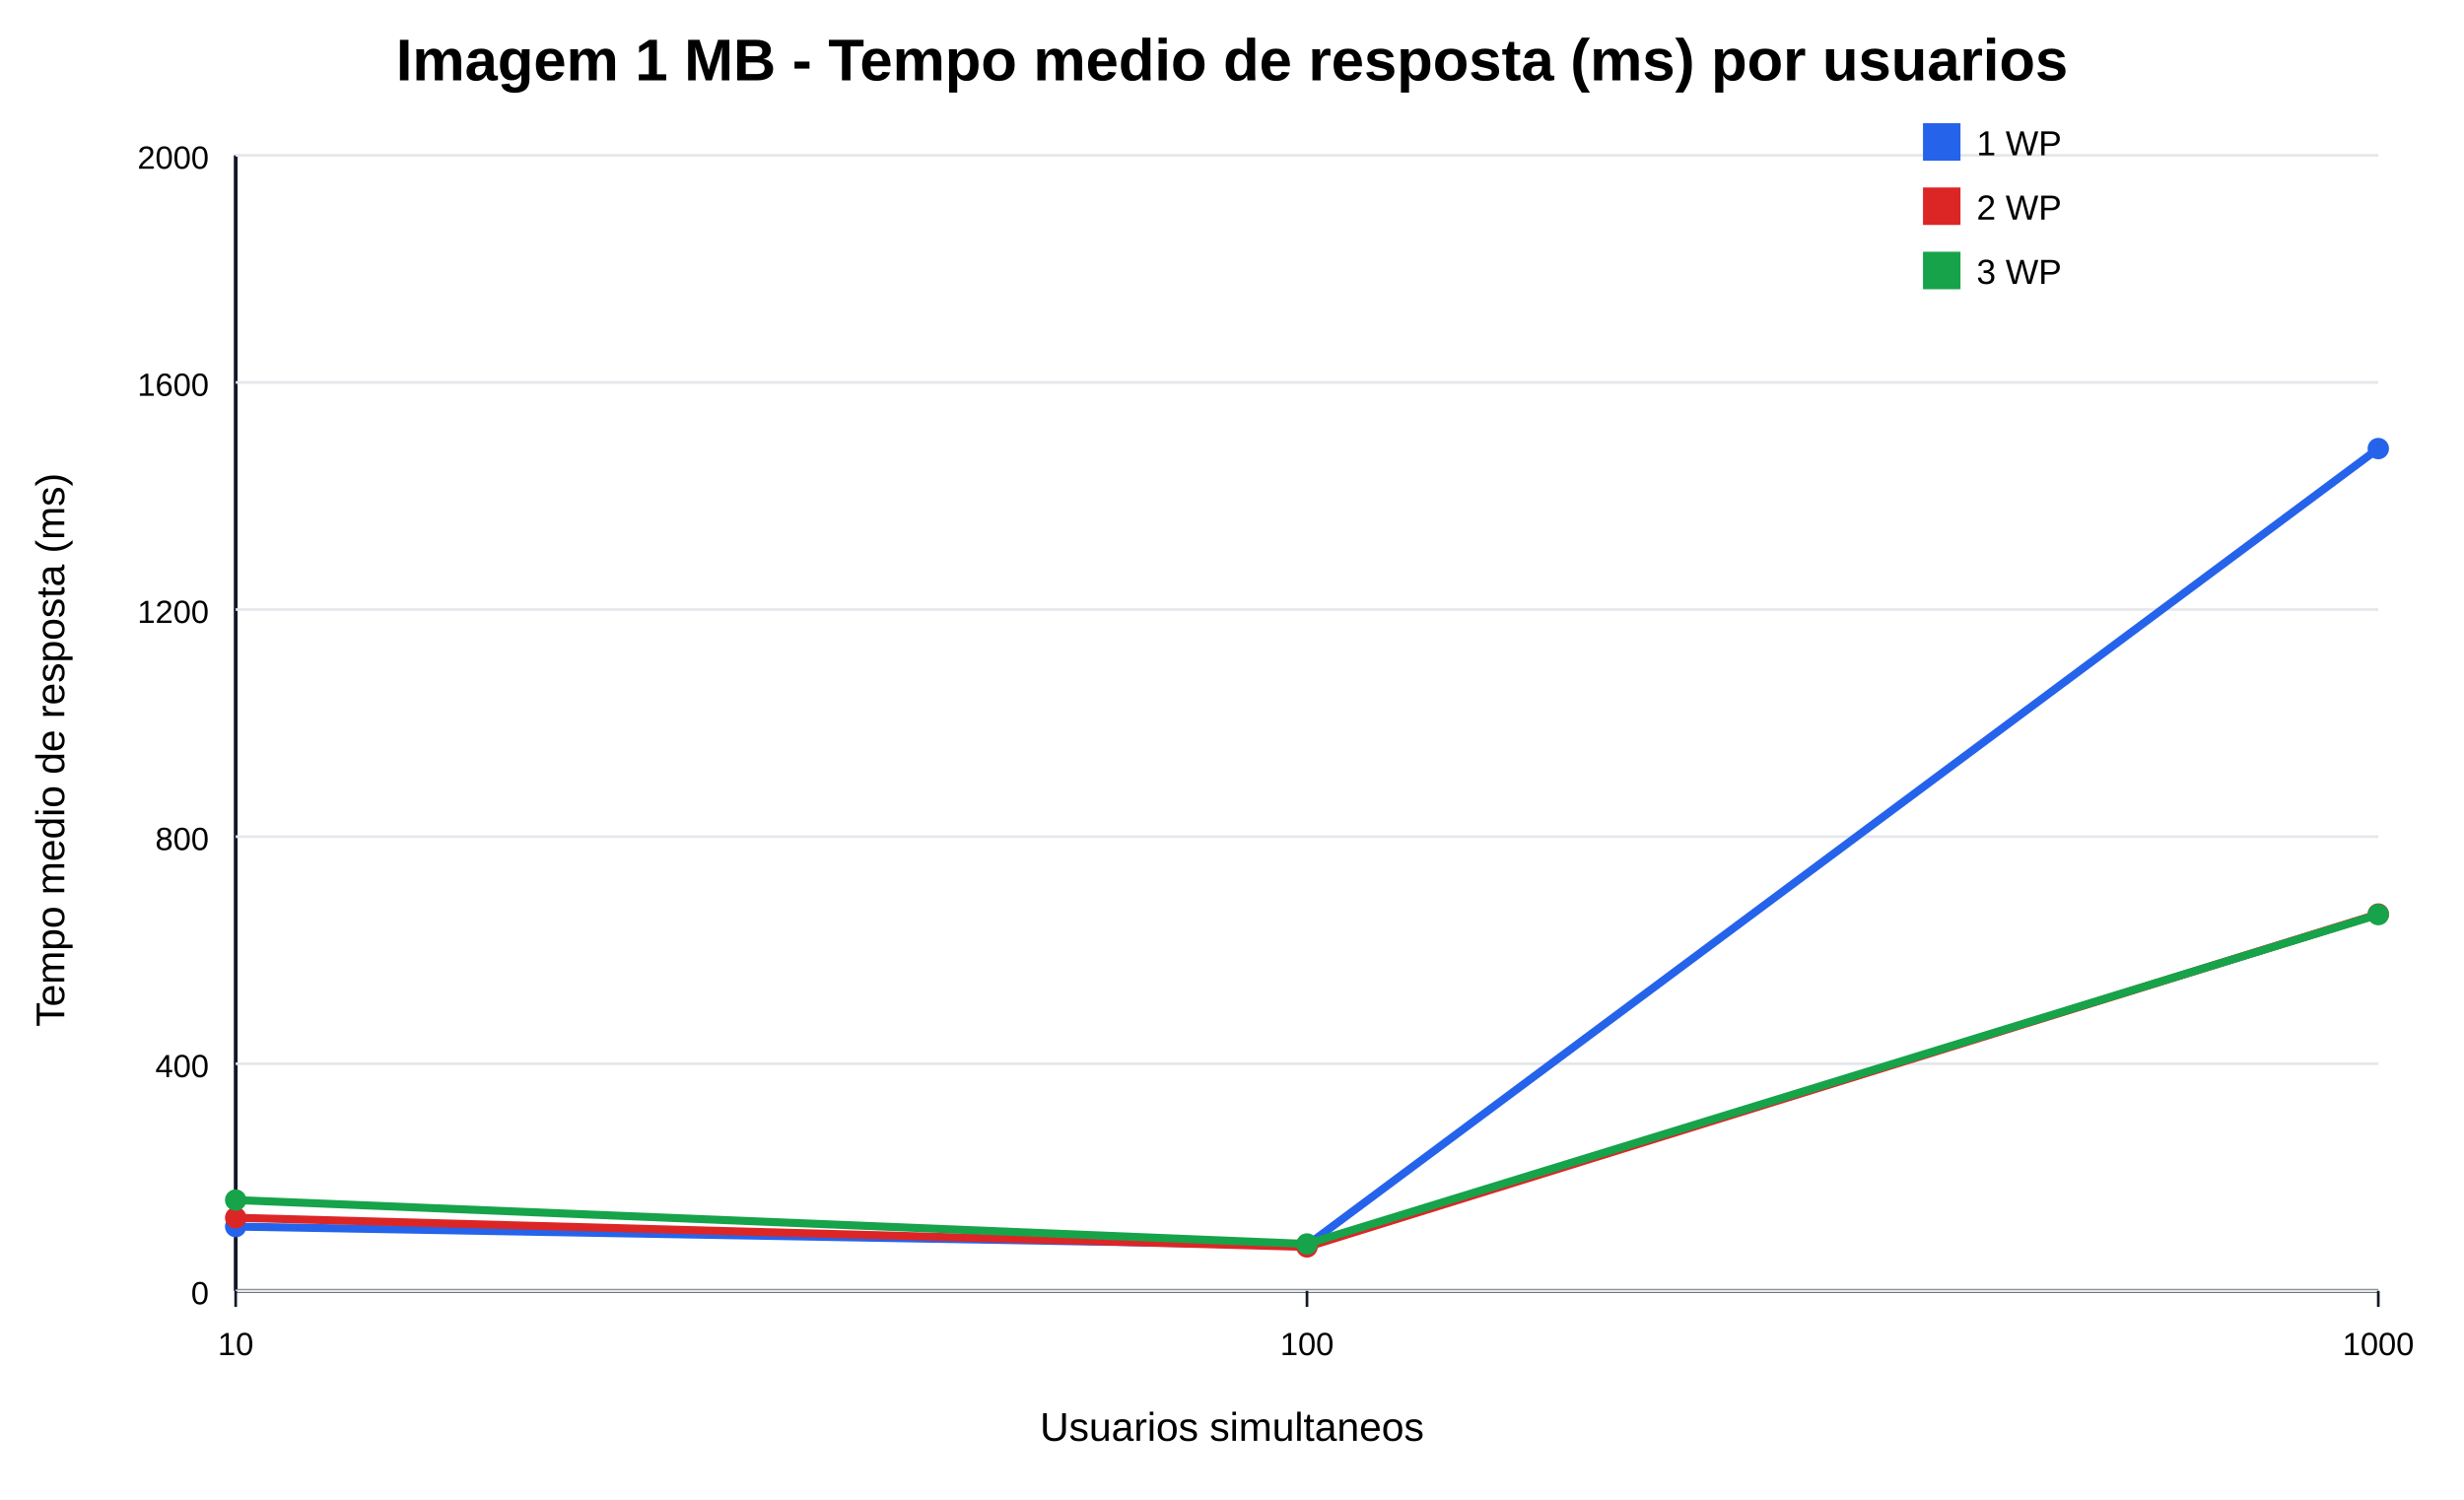
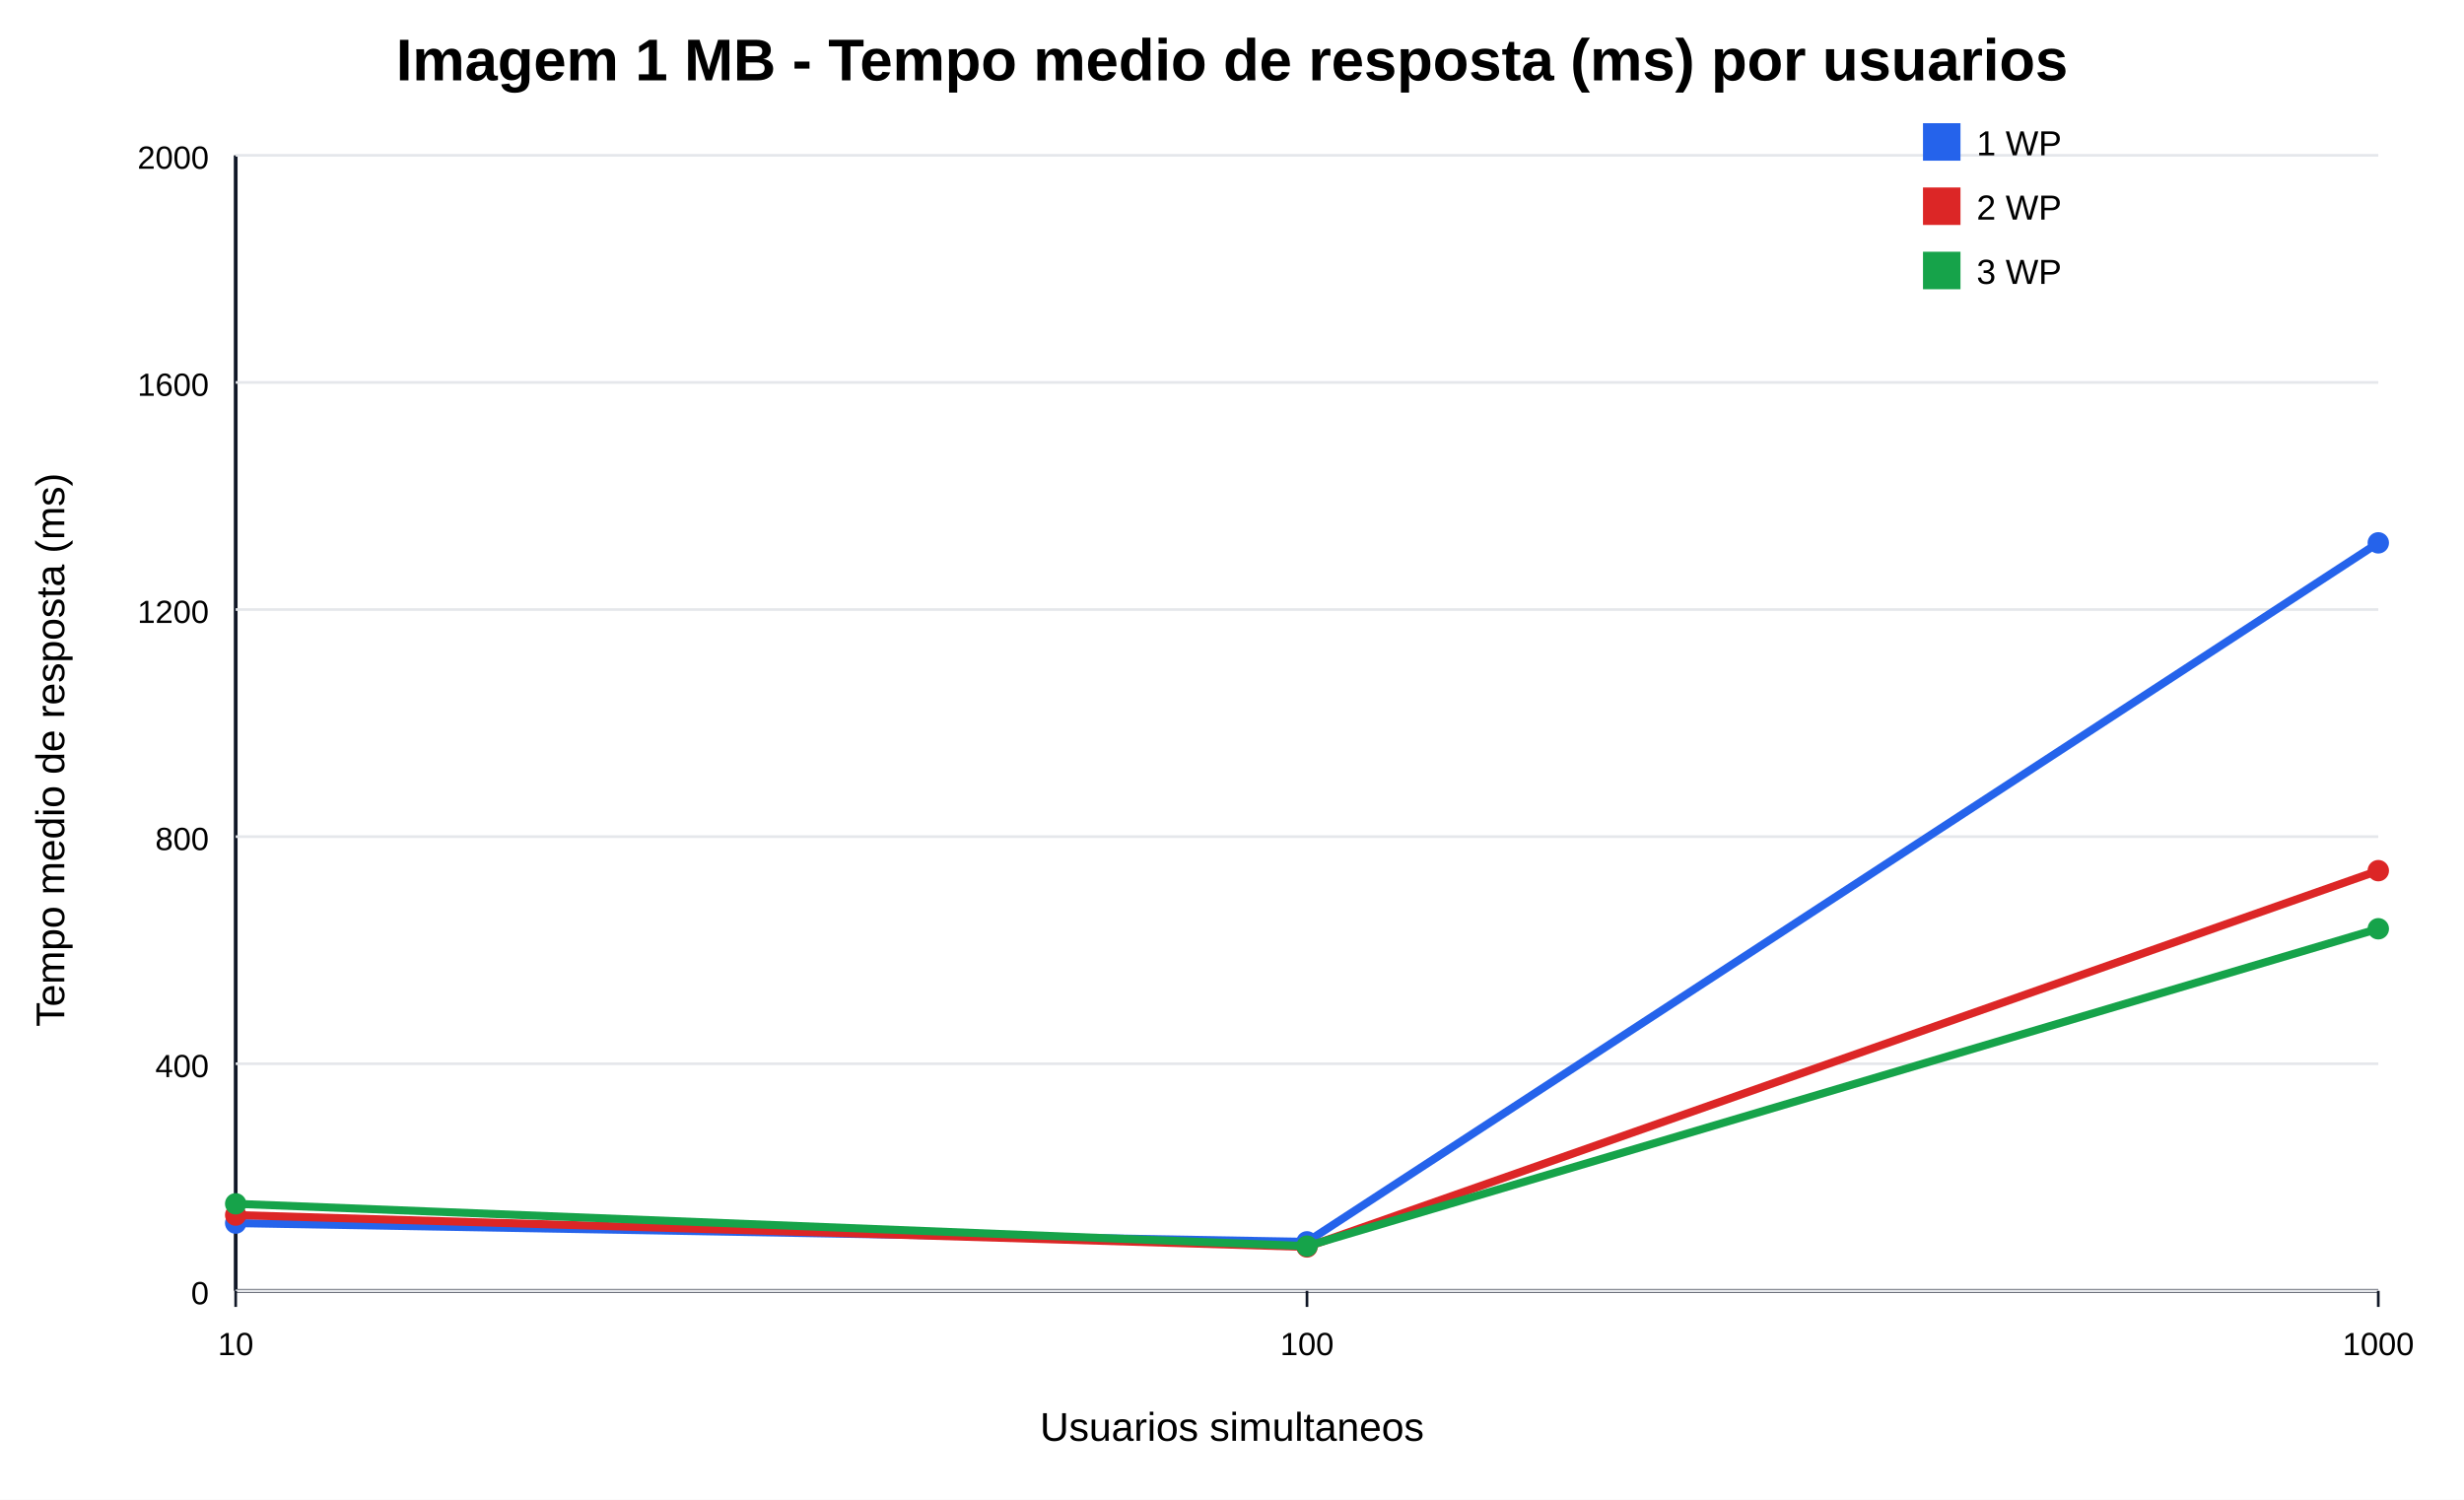
<svg xmlns="http://www.w3.org/2000/svg" width="920" height="560" viewBox="0 0 920 560">
  <rect width="100%" height="100%" fill="#ffffff" />
  <text x="460.0" y="30" text-anchor="middle" font-family="Arial" font-size="22" font-weight="700">Imagem 1 MB - Tempo medio de resposta (ms) por usuarios</text>
  <text x="460.0" y="538" text-anchor="middle" font-family="Arial" font-size="15">Usuarios simultaneos</text>
  <text transform="translate(24 280.0) rotate(-90)" text-anchor="middle" font-family="Arial" font-size="15">Tempo medio de resposta (ms)</text>
  <line x1="88" y1="482" x2="888" y2="482" stroke="#111827" stroke-width="1.4" />
  <line x1="88" y1="58" x2="88" y2="482" stroke="#111827" stroke-width="1.4" />
  <line x1="88" y1="482.0" x2="888" y2="482.0" stroke="#e5e7eb" />
  <text x="78" y="487.0" text-anchor="end" font-family="Arial" font-size="12">0</text>
  <line x1="88" y1="397.2" x2="888" y2="397.2" stroke="#e5e7eb" />
  <text x="78" y="402.2" text-anchor="end" font-family="Arial" font-size="12">400</text>
  <line x1="88" y1="312.4" x2="888" y2="312.4" stroke="#e5e7eb" />
  <text x="78" y="317.4" text-anchor="end" font-family="Arial" font-size="12">800</text>
  <line x1="88" y1="227.6" x2="888" y2="227.6" stroke="#e5e7eb" />
  <text x="78" y="232.6" text-anchor="end" font-family="Arial" font-size="12">1200</text>
  <line x1="88" y1="142.8" x2="888" y2="142.8" stroke="#e5e7eb" />
  <text x="78" y="147.8" text-anchor="end" font-family="Arial" font-size="12">1600</text>
  <line x1="88" y1="58.0" x2="888" y2="58.0" stroke="#e5e7eb" />
  <text x="78" y="63.0" text-anchor="end" font-family="Arial" font-size="12">2000</text>
  <line x1="88.0" y1="482" x2="88.0" y2="488" stroke="#111827" />
  <text x="88.0" y="506" text-anchor="middle" font-family="Arial" font-size="12">10</text>
  <line x1="488.0" y1="482" x2="488.0" y2="488" stroke="#111827" />
  <text x="488.0" y="506" text-anchor="middle" font-family="Arial" font-size="12">100</text>
  <line x1="888.0" y1="482" x2="888.0" y2="488" stroke="#111827" />
  <text x="888.0" y="506" text-anchor="middle" font-family="Arial" font-size="12">1000</text>
-   <polyline fill="none" stroke="#2563eb" stroke-width="3" points="88.0,458.0 488.0,465.0 888.0,167.5" />
-   <circle cx="88.0" cy="458.0" r="4" fill="#2563eb" />
-   <circle cx="488.0" cy="465.0" r="4" fill="#2563eb" />
-   <circle cx="888.0" cy="167.5" r="4" fill="#2563eb" />
+   <polyline fill="none" stroke="#2563eb" stroke-width="3" points="88.0,456.7 488.0,463.7 888.0,202.7" />
+   <circle cx="88.0" cy="456.7" r="4" fill="#2563eb" />
+   <circle cx="488.0" cy="463.7" r="4" fill="#2563eb" />
+   <circle cx="888.0" cy="202.7" r="4" fill="#2563eb" />
  <rect x="718" y="46" width="14" height="14" fill="#2563eb" />
  <text x="738" y="58" font-family="Arial" font-size="13">1 WP</text>
-   <polyline fill="none" stroke="#dc2626" stroke-width="3" points="88.0,454.7 488.0,465.6 888.0,341.3" />
-   <circle cx="88.0" cy="454.7" r="4" fill="#dc2626" />
+   <polyline fill="none" stroke="#dc2626" stroke-width="3" points="88.0,453.7 488.0,465.6 888.0,325.1" />
+   <circle cx="88.0" cy="453.7" r="4" fill="#dc2626" />
  <circle cx="488.0" cy="465.6" r="4" fill="#dc2626" />
-   <circle cx="888.0" cy="341.3" r="4" fill="#dc2626" />
+   <circle cx="888.0" cy="325.1" r="4" fill="#dc2626" />
  <rect x="718" y="70" width="14" height="14" fill="#dc2626" />
  <text x="738" y="82" font-family="Arial" font-size="13">2 WP</text>
-   <polyline fill="none" stroke="#16a34a" stroke-width="3" points="88.0,448.1 488.0,464.5 888.0,341.5" />
-   <circle cx="88.0" cy="448.1" r="4" fill="#16a34a" />
-   <circle cx="488.0" cy="464.5" r="4" fill="#16a34a" />
-   <circle cx="888.0" cy="341.5" r="4" fill="#16a34a" />
+   <polyline fill="none" stroke="#16a34a" stroke-width="3" points="88.0,449.5 488.0,465.3 888.0,346.8" />
+   <circle cx="88.0" cy="449.5" r="4" fill="#16a34a" />
+   <circle cx="488.0" cy="465.3" r="4" fill="#16a34a" />
+   <circle cx="888.0" cy="346.8" r="4" fill="#16a34a" />
  <rect x="718" y="94" width="14" height="14" fill="#16a34a" />
  <text x="738" y="106" font-family="Arial" font-size="13">3 WP</text>
</svg>
